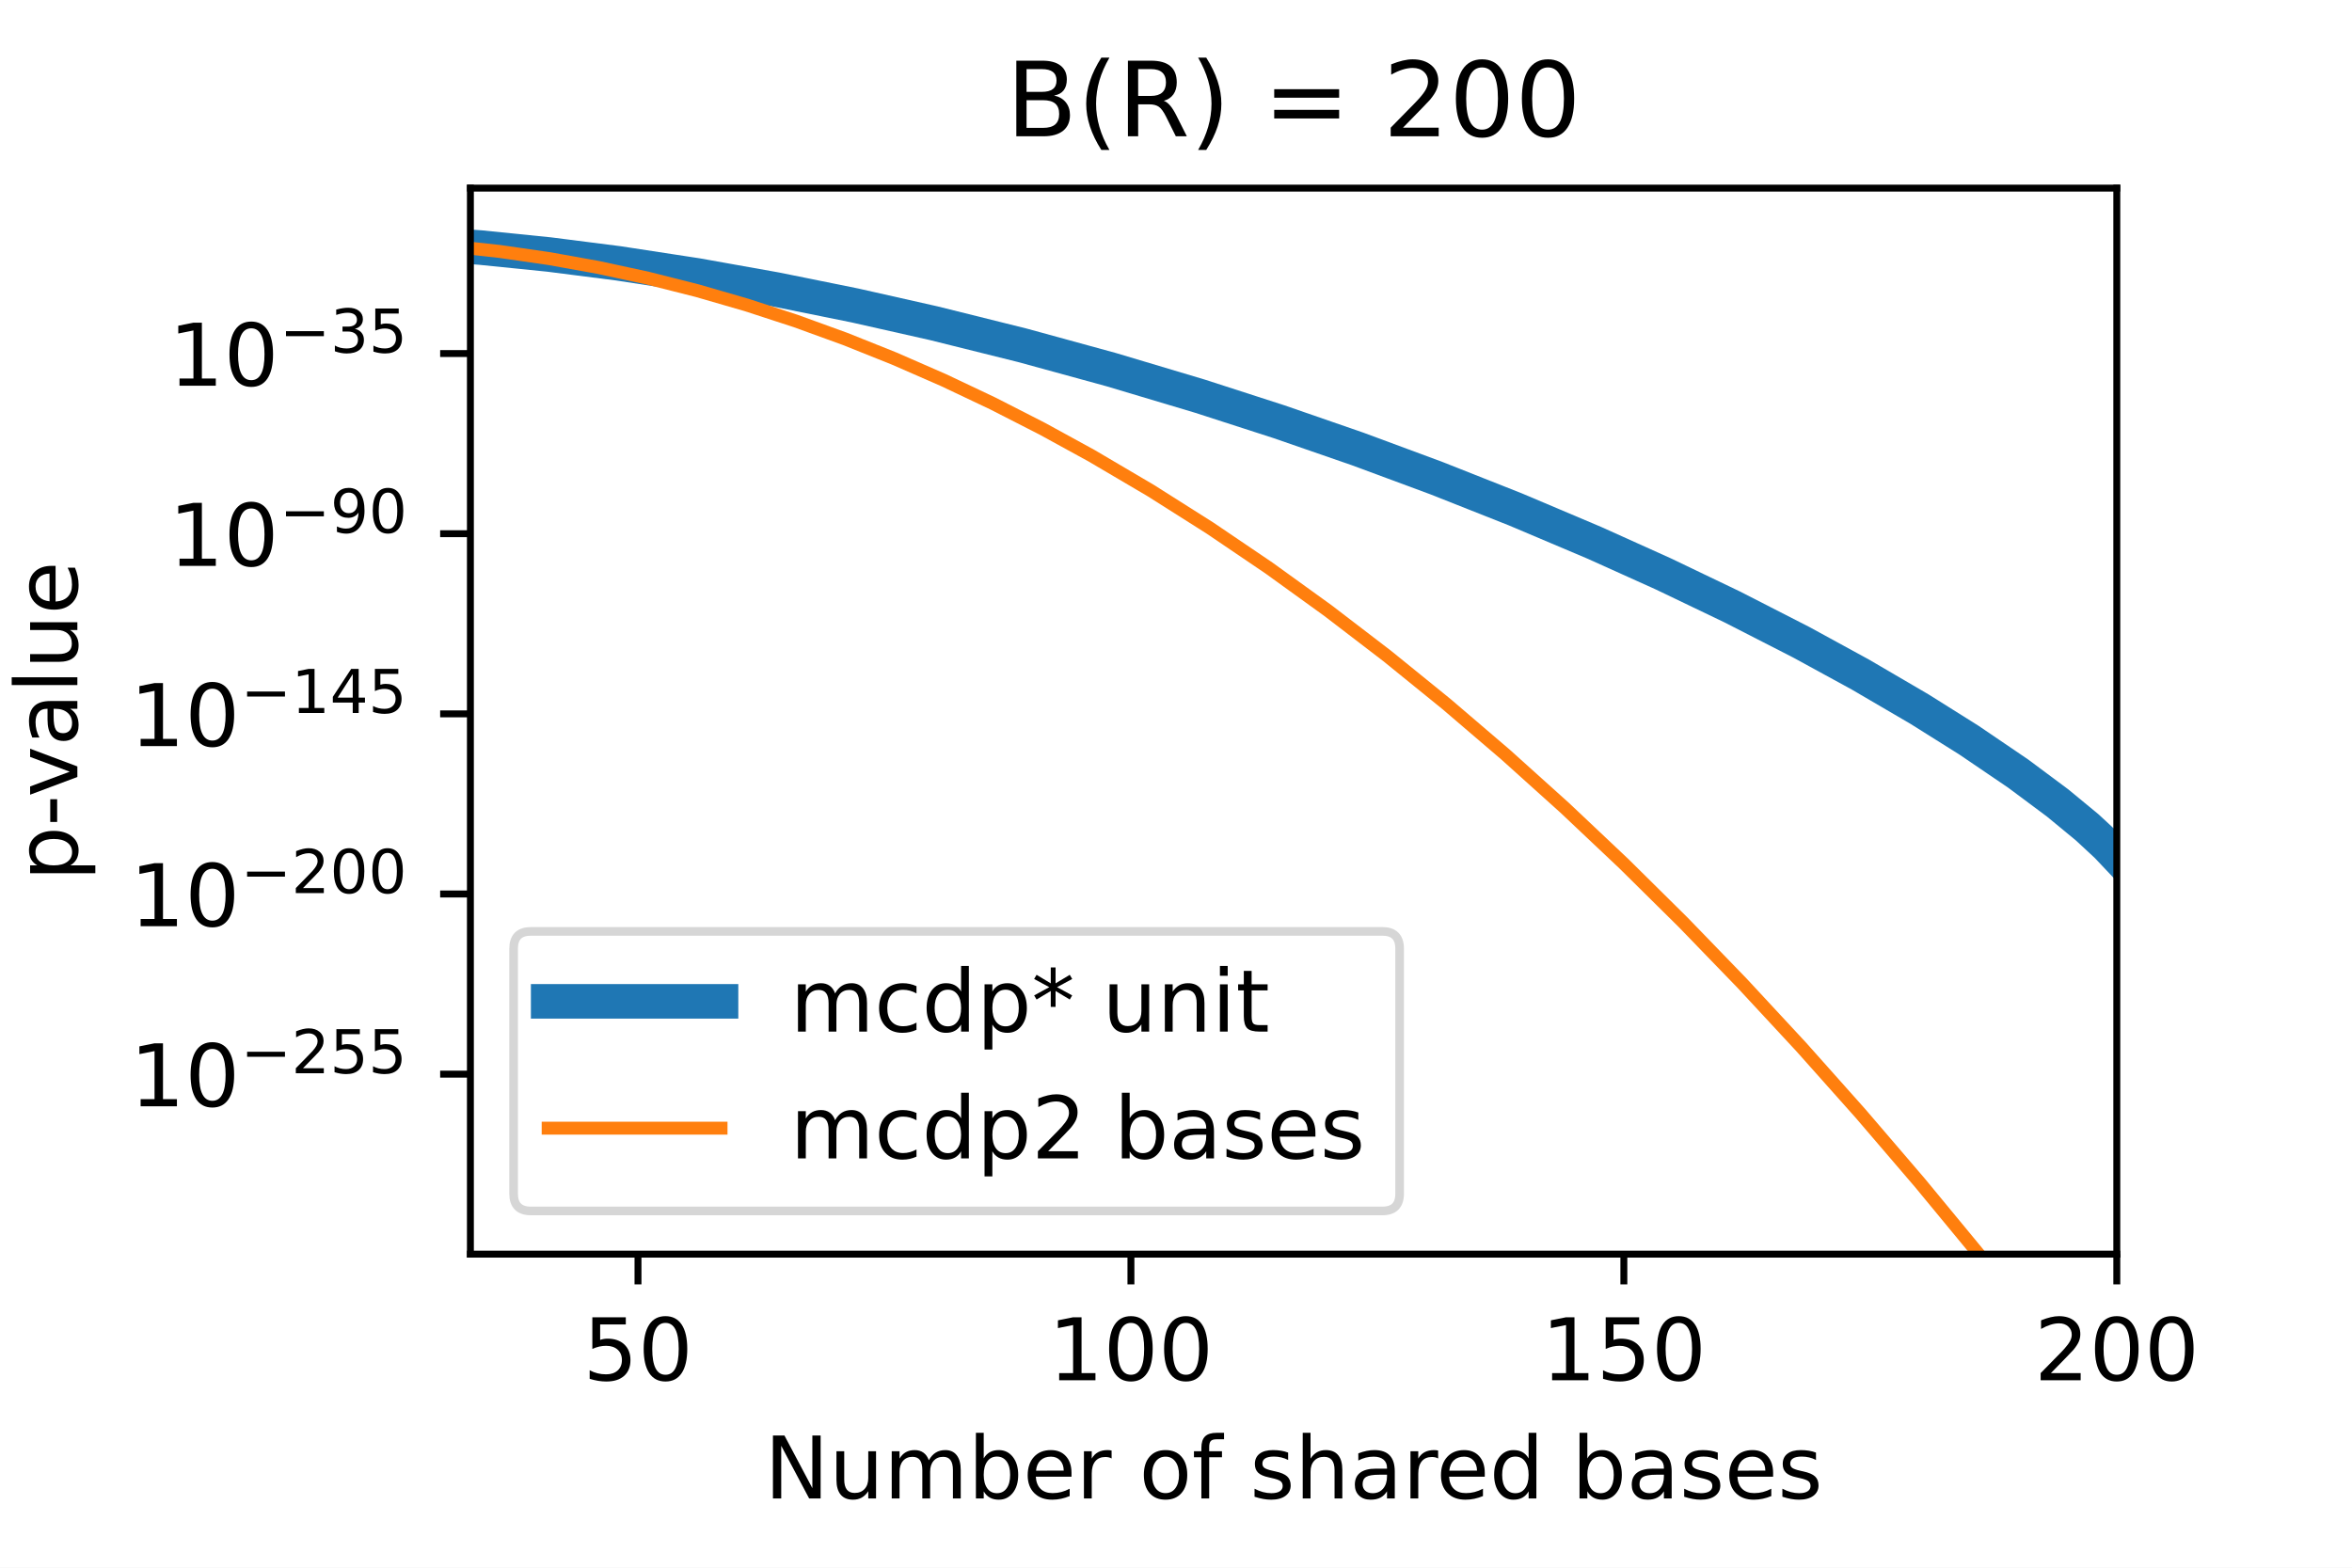
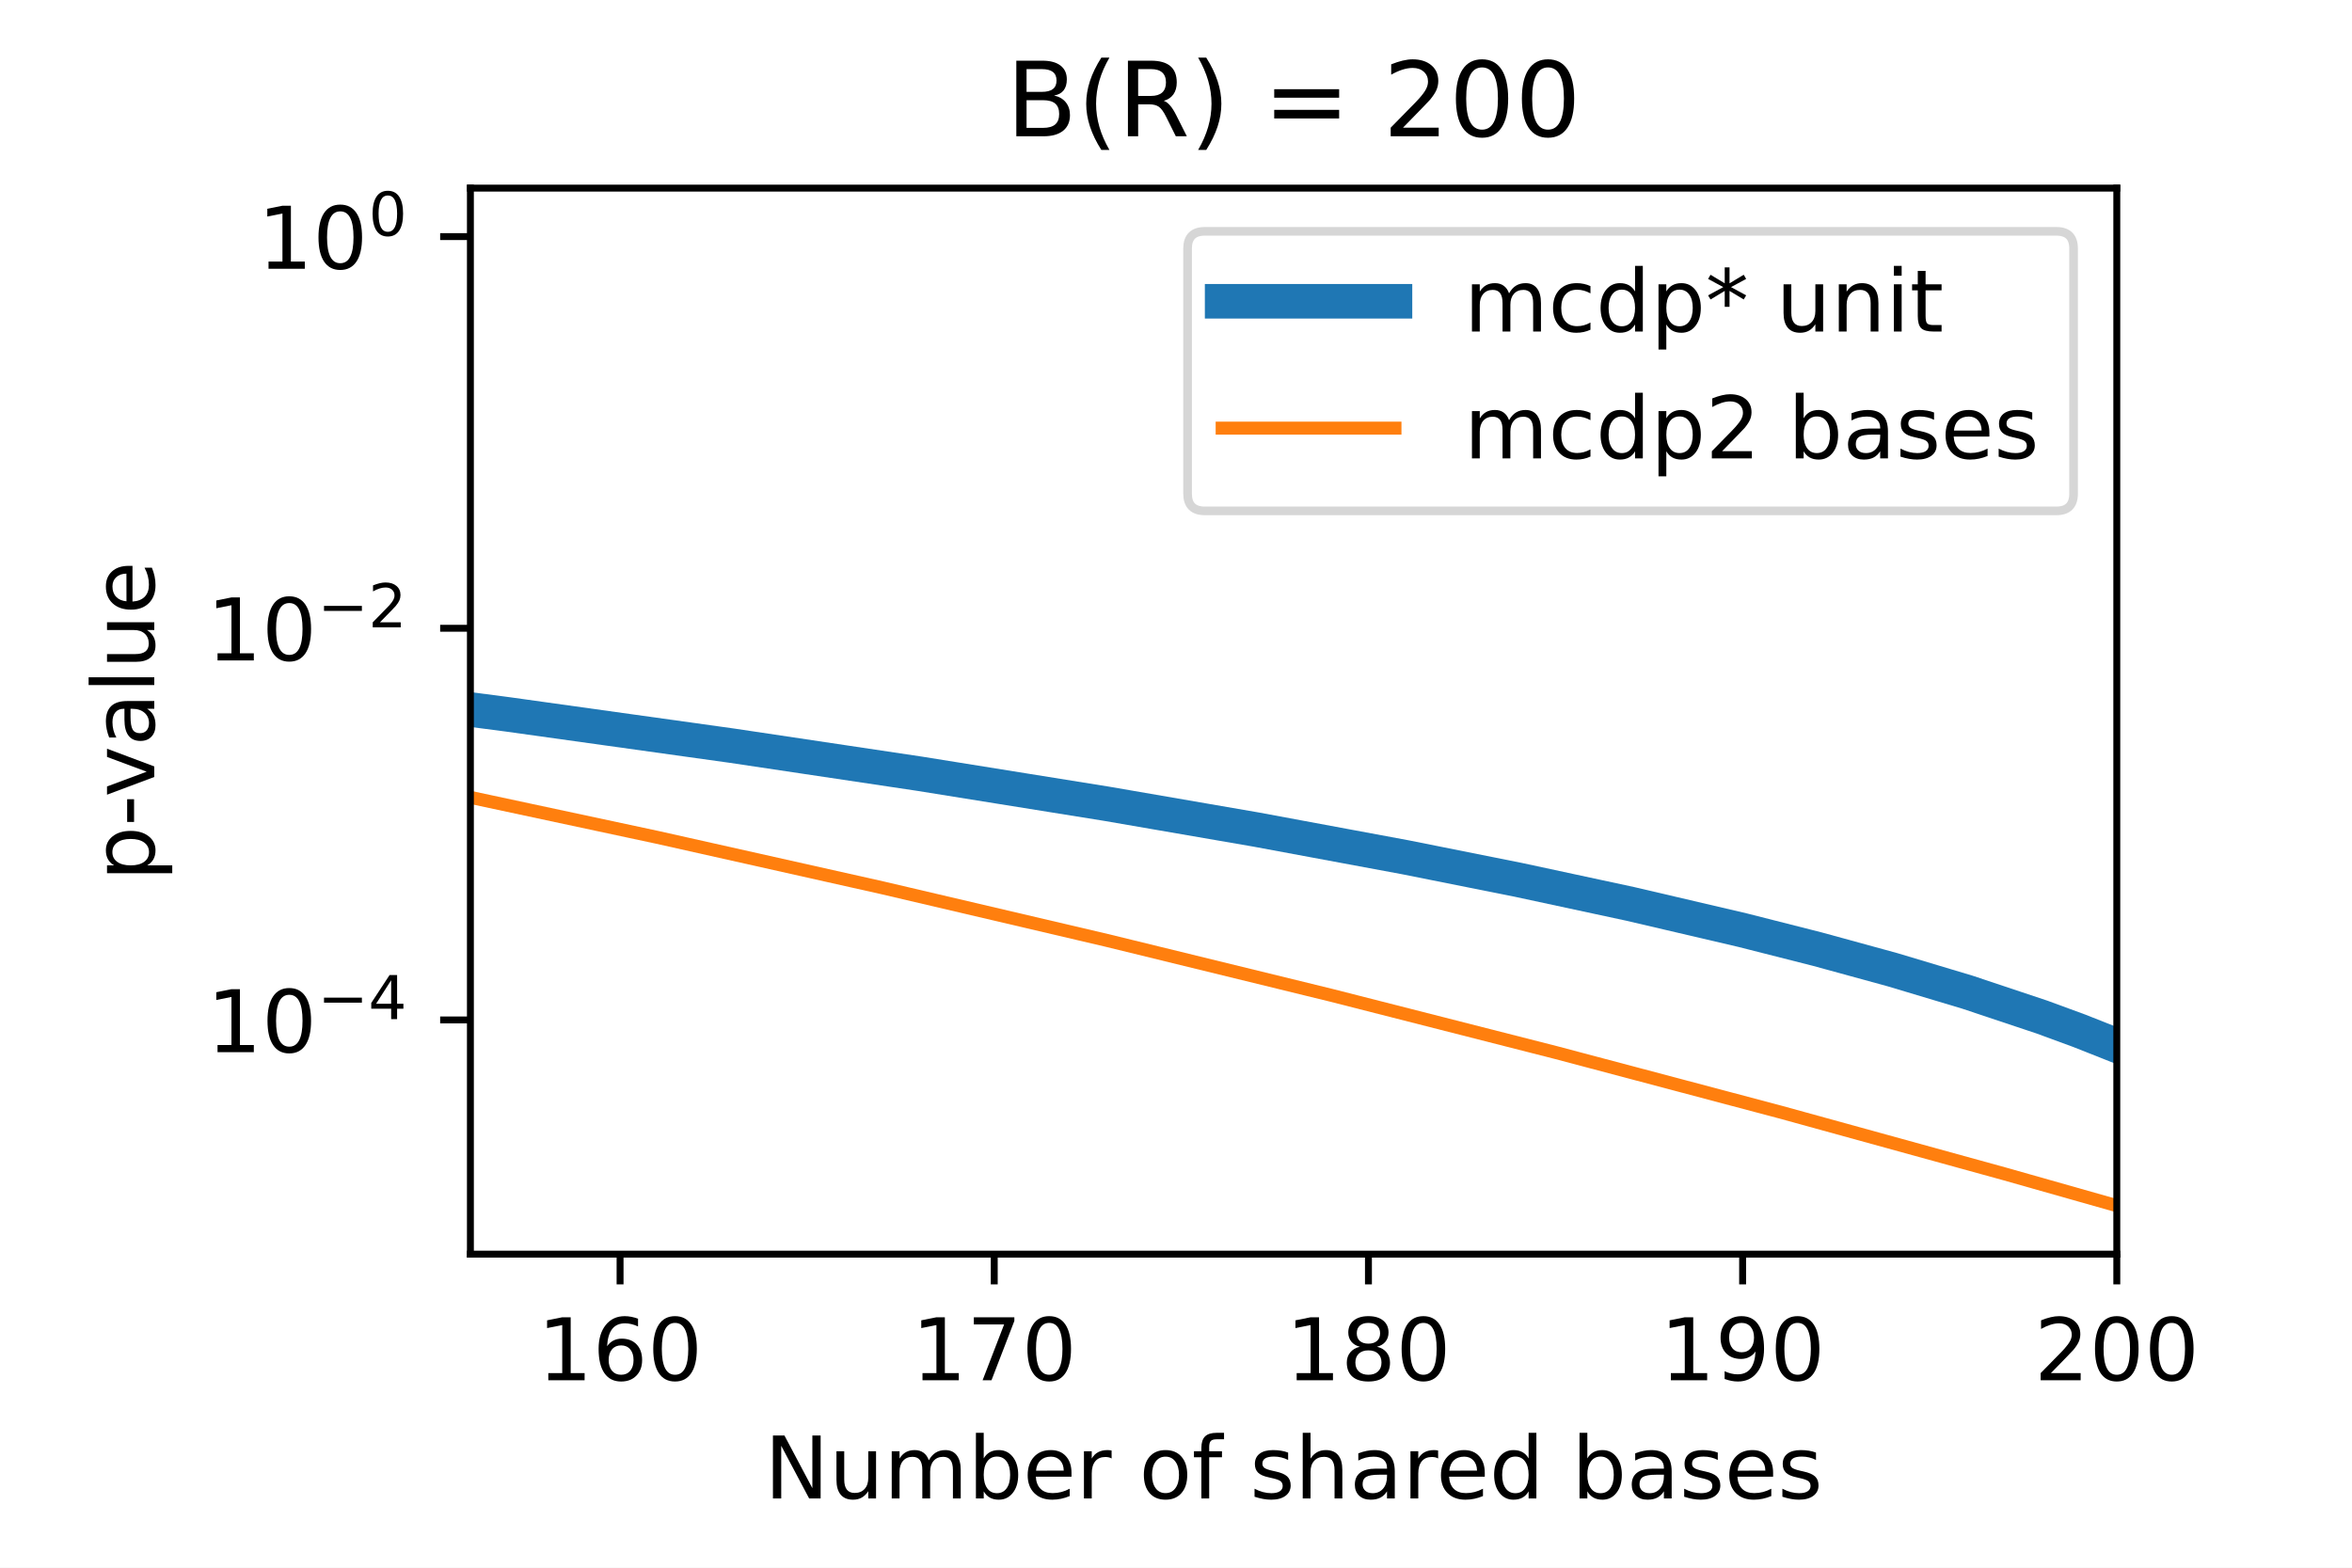
<svg xmlns="http://www.w3.org/2000/svg" xmlns:xlink="http://www.w3.org/1999/xlink" width="272.16pt" height="181.44pt" viewBox="0 0 272.16 181.44" version="1.1">
  <defs>
    <style type="text/css">*{stroke-linejoin: round; stroke-linecap: butt}</style>
  </defs>
  <g id="figure_1">
    <g id="patch_1">
      <path d="M 0 181.44  L 272.16 181.44  L 272.16 0  L 0 0  z " style="fill: #ffffff" />
    </g>
    <g id="axes_1">
      <g id="patch_2">
        <path d="M 54.432 145.152  L 244.944 145.152  L 244.944 21.773  L 54.432 21.773  z " style="fill: #ffffff" />
      </g>
      <g id="matplotlib.axis_1">
        <g id="xtick_1">
          <g id="line2d_1">
            <defs>
-               <path id="m2c89d4568d" d="M 0 0  L 0 3.5  " style="stroke: #000000; stroke-width: 0.8" />
-             </defs>
-             <g>
-               <use xlink:href="#m2c89d4568d" x="73.825" y="145.152" style="stroke: #000000; stroke-width: 0.8" />
+               <path id="m93f1167fb1" d="M 0 0  L 0 3.5  " style="stroke: #000000; stroke-width: 0.8" />
+             </defs>
+             <g>
+               <use xlink:href="#m93f1167fb1" x="71.751" y="145.152" style="stroke: #000000; stroke-width: 0.8" />
            </g>
          </g>
          <g id="text_1">
-             <g transform="translate(67.46294 159.7504)scale(0.1 -0.1)">
-               <defs>
-                 <path id="DejaVuSans-35" d="M 691 4666  L 3169 4666  L 3169 4134  L 1269 4134  L 1269 2991  Q 1406 3038 1543 3061  Q 1681 3084 1819 3084  Q 2600 3084 3056 2656  Q 3513 2228 3513 1497  Q 3513 744 3044 326  Q 2575 -91 1722 -91  Q 1428 -91 1123 -41  Q 819 9 494 109  L 494 744  Q 775 591 1075 516  Q 1375 441 1709 441  Q 2250 441 2565 725  Q 2881 1009 2881 1497  Q 2881 1984 2565 2268  Q 2250 2553 1709 2553  Q 1456 2553 1204 2497  Q 953 2441 691 2322  L 691 4666  z " transform="scale(0.015625)" />
+             <g transform="translate(62.20752 159.7504)scale(0.1 -0.1)">
+               <defs>
+                 <path id="DejaVuSans-31" d="M 794 531  L 1825 531  L 1825 4091  L 703 3866  L 703 4441  L 1819 4666  L 2450 4666  L 2450 531  L 3481 531  L 3481 0  L 794 0  L 794 531  z " transform="scale(0.015625)" />
+                 <path id="DejaVuSans-36" d="M 2113 2584  Q 1688 2584 1439 2293  Q 1191 2003 1191 1497  Q 1191 994 1439 701  Q 1688 409 2113 409  Q 2538 409 2786 701  Q 3034 994 3034 1497  Q 3034 2003 2786 2293  Q 2538 2584 2113 2584  z M 3366 4563  L 3366 3988  Q 3128 4100 2886 4159  Q 2644 4219 2406 4219  Q 1781 4219 1451 3797  Q 1122 3375 1075 2522  Q 1259 2794 1537 2939  Q 1816 3084 2150 3084  Q 2853 3084 3261 2657  Q 3669 2231 3669 1497  Q 3669 778 3244 343  Q 2819 -91 2113 -91  Q 1303 -91 875 529  Q 447 1150 447 2328  Q 447 3434 972 4092  Q 1497 4750 2381 4750  Q 2619 4750 2861 4703  Q 3103 4656 3366 4563  z " transform="scale(0.015625)" />
                <path id="DejaVuSans-30" d="M 2034 4250  Q 1547 4250 1301 3770  Q 1056 3291 1056 2328  Q 1056 1369 1301 889  Q 1547 409 2034 409  Q 2525 409 2770 889  Q 3016 1369 3016 2328  Q 3016 3291 2770 3770  Q 2525 4250 2034 4250  z M 2034 4750  Q 2819 4750 3233 4129  Q 3647 3509 3647 2328  Q 3647 1150 3233 529  Q 2819 -91 2034 -91  Q 1250 -91 836 529  Q 422 1150 422 2328  Q 422 3509 836 4129  Q 1250 4750 2034 4750  z " transform="scale(0.015625)" />
              </defs>
-               <use xlink:href="#DejaVuSans-35" />
-               <use xlink:href="#DejaVuSans-30" x="63.623" />
+               <use xlink:href="#DejaVuSans-31" />
+               <use xlink:href="#DejaVuSans-36" x="63.623" />
+               <use xlink:href="#DejaVuSans-30" x="127.246" />
            </g>
          </g>
        </g>
        <g id="xtick_2">
          <g id="line2d_2">
            <g>
-               <use xlink:href="#m2c89d4568d" x="130.865" y="145.152" style="stroke: #000000; stroke-width: 0.8" />
+               <use xlink:href="#m93f1167fb1" x="115.049" y="145.152" style="stroke: #000000; stroke-width: 0.8" />
            </g>
          </g>
          <g id="text_2">
-             <g transform="translate(121.3212 159.7504)scale(0.1 -0.1)">
-               <defs>
-                 <path id="DejaVuSans-31" d="M 794 531  L 1825 531  L 1825 4091  L 703 3866  L 703 4441  L 1819 4666  L 2450 4666  L 2450 531  L 3481 531  L 3481 0  L 794 0  L 794 531  z " transform="scale(0.015625)" />
+             <g transform="translate(105.5057 159.7504)scale(0.1 -0.1)">
+               <defs>
+                 <path id="DejaVuSans-37" d="M 525 4666  L 3525 4666  L 3525 4397  L 1831 0  L 1172 0  L 2766 4134  L 525 4134  L 525 4666  z " transform="scale(0.015625)" />
              </defs>
              <use xlink:href="#DejaVuSans-31" />
-               <use xlink:href="#DejaVuSans-30" x="63.623" />
+               <use xlink:href="#DejaVuSans-37" x="63.623" />
              <use xlink:href="#DejaVuSans-30" x="127.246" />
            </g>
          </g>
        </g>
        <g id="xtick_3">
          <g id="line2d_3">
            <g>
-               <use xlink:href="#m2c89d4568d" x="187.904" y="145.152" style="stroke: #000000; stroke-width: 0.8" />
+               <use xlink:href="#m93f1167fb1" x="158.348" y="145.152" style="stroke: #000000; stroke-width: 0.8" />
            </g>
          </g>
          <g id="text_3">
-             <g transform="translate(178.3607 159.7504)scale(0.1 -0.1)">
+             <g transform="translate(148.8039 159.7504)scale(0.1 -0.1)">
+               <defs>
+                 <path id="DejaVuSans-38" d="M 2034 2216  Q 1584 2216 1326 1975  Q 1069 1734 1069 1313  Q 1069 891 1326 650  Q 1584 409 2034 409  Q 2484 409 2743 651  Q 3003 894 3003 1313  Q 3003 1734 2745 1975  Q 2488 2216 2034 2216  z M 1403 2484  Q 997 2584 770 2862  Q 544 3141 544 3541  Q 544 4100 942 4425  Q 1341 4750 2034 4750  Q 2731 4750 3128 4425  Q 3525 4100 3525 3541  Q 3525 3141 3298 2862  Q 3072 2584 2669 2484  Q 3125 2378 3379 2068  Q 3634 1759 3634 1313  Q 3634 634 3220 271  Q 2806 -91 2034 -91  Q 1263 -91 848 271  Q 434 634 434 1313  Q 434 1759 690 2068  Q 947 2378 1403 2484  z M 1172 3481  Q 1172 3119 1398 2916  Q 1625 2713 2034 2713  Q 2441 2713 2670 2916  Q 2900 3119 2900 3481  Q 2900 3844 2670 4047  Q 2441 4250 2034 4250  Q 1625 4250 1398 4047  Q 1172 3844 1172 3481  z " transform="scale(0.015625)" />
+               </defs>
              <use xlink:href="#DejaVuSans-31" />
-               <use xlink:href="#DejaVuSans-35" x="63.623" />
+               <use xlink:href="#DejaVuSans-38" x="63.623" />
              <use xlink:href="#DejaVuSans-30" x="127.246" />
            </g>
          </g>
        </g>
        <g id="xtick_4">
          <g id="line2d_4">
            <g>
-               <use xlink:href="#m2c89d4568d" x="244.944" y="145.152" style="stroke: #000000; stroke-width: 0.8" />
+               <use xlink:href="#m93f1167fb1" x="201.646" y="145.152" style="stroke: #000000; stroke-width: 0.8" />
            </g>
          </g>
          <g id="text_4">
+             <g transform="translate(192.1021 159.7504)scale(0.1 -0.1)">
+               <defs>
+                 <path id="DejaVuSans-39" d="M 703 97  L 703 672  Q 941 559 1184 500  Q 1428 441 1663 441  Q 2288 441 2617 861  Q 2947 1281 2994 2138  Q 2813 1869 2534 1725  Q 2256 1581 1919 1581  Q 1219 1581 811 2004  Q 403 2428 403 3163  Q 403 3881 828 4315  Q 1253 4750 1959 4750  Q 2769 4750 3195 4129  Q 3622 3509 3622 2328  Q 3622 1225 3098 567  Q 2575 -91 1691 -91  Q 1453 -91 1209 -44  Q 966 3 703 97  z M 1959 2075  Q 2384 2075 2632 2365  Q 2881 2656 2881 3163  Q 2881 3666 2632 3958  Q 2384 4250 1959 4250  Q 1534 4250 1286 3958  Q 1038 3666 1038 3163  Q 1038 2656 1286 2365  Q 1534 2075 1959 2075  z " transform="scale(0.015625)" />
+               </defs>
+               <use xlink:href="#DejaVuSans-31" />
+               <use xlink:href="#DejaVuSans-39" x="63.623" />
+               <use xlink:href="#DejaVuSans-30" x="127.246" />
+             </g>
+           </g>
+         </g>
+         <g id="xtick_5">
+           <g id="line2d_5">
+             <g>
+               <use xlink:href="#m93f1167fb1" x="244.944" y="145.152" style="stroke: #000000; stroke-width: 0.8" />
+             </g>
+           </g>
+           <g id="text_5">
            <g transform="translate(235.4002 159.7504)scale(0.1 -0.1)">
              <defs>
                <path id="DejaVuSans-32" d="M 1228 531  L 3431 531  L 3431 0  L 469 0  L 469 531  Q 828 903 1448 1529  Q 2069 2156 2228 2338  Q 2531 2678 2651 2914  Q 2772 3150 2772 3378  Q 2772 3750 2511 3984  Q 2250 4219 1831 4219  Q 1534 4219 1204 4116  Q 875 4013 500 3803  L 500 4441  Q 881 4594 1212 4672  Q 1544 4750 1819 4750  Q 2544 4750 2975 4387  Q 3406 4025 3406 3419  Q 3406 3131 3298 2873  Q 3191 2616 2906 2266  Q 2828 2175 2409 1742  Q 1991 1309 1228 531  z " transform="scale(0.015625)" />
              </defs>
              <use xlink:href="#DejaVuSans-32" />
              <use xlink:href="#DejaVuSans-30" x="63.623" />
              <use xlink:href="#DejaVuSans-30" x="127.246" />
            </g>
          </g>
        </g>
-         <g id="text_5">
+         <g id="text_6">
          <g transform="translate(88.45987 173.4286)scale(0.1 -0.1)">
            <defs>
              <path id="DejaVuSans-4e" d="M 628 4666  L 1478 4666  L 3547 763  L 3547 4666  L 4159 4666  L 4159 0  L 3309 0  L 1241 3903  L 1241 0  L 628 0  L 628 4666  z " transform="scale(0.015625)" />
              <path id="DejaVuSans-75" d="M 544 1381  L 544 3500  L 1119 3500  L 1119 1403  Q 1119 906 1312 657  Q 1506 409 1894 409  Q 2359 409 2629 706  Q 2900 1003 2900 1516  L 2900 3500  L 3475 3500  L 3475 0  L 2900 0  L 2900 538  Q 2691 219 2414 64  Q 2138 -91 1772 -91  Q 1169 -91 856 284  Q 544 659 544 1381  z M 1991 3584  L 1991 3584  z " transform="scale(0.015625)" />
              <path id="DejaVuSans-6d" d="M 3328 2828  Q 3544 3216 3844 3400  Q 4144 3584 4550 3584  Q 5097 3584 5394 3201  Q 5691 2819 5691 2113  L 5691 0  L 5113 0  L 5113 2094  Q 5113 2597 4934 2840  Q 4756 3084 4391 3084  Q 3944 3084 3684 2787  Q 3425 2491 3425 1978  L 3425 0  L 2847 0  L 2847 2094  Q 2847 2600 2669 2842  Q 2491 3084 2119 3084  Q 1678 3084 1418 2786  Q 1159 2488 1159 1978  L 1159 0  L 581 0  L 581 3500  L 1159 3500  L 1159 2956  Q 1356 3278 1631 3431  Q 1906 3584 2284 3584  Q 2666 3584 2933 3390  Q 3200 3197 3328 2828  z " transform="scale(0.015625)" />
              <path id="DejaVuSans-62" d="M 3116 1747  Q 3116 2381 2855 2742  Q 2594 3103 2138 3103  Q 1681 3103 1420 2742  Q 1159 2381 1159 1747  Q 1159 1113 1420 752  Q 1681 391 2138 391  Q 2594 391 2855 752  Q 3116 1113 3116 1747  z M 1159 2969  Q 1341 3281 1617 3432  Q 1894 3584 2278 3584  Q 2916 3584 3314 3078  Q 3713 2572 3713 1747  Q 3713 922 3314 415  Q 2916 -91 2278 -91  Q 1894 -91 1617 61  Q 1341 213 1159 525  L 1159 0  L 581 0  L 581 4863  L 1159 4863  L 1159 2969  z " transform="scale(0.015625)" />
              <path id="DejaVuSans-65" d="M 3597 1894  L 3597 1613  L 953 1613  Q 991 1019 1311 708  Q 1631 397 2203 397  Q 2534 397 2845 478  Q 3156 559 3463 722  L 3463 178  Q 3153 47 2828 -22  Q 2503 -91 2169 -91  Q 1331 -91 842 396  Q 353 884 353 1716  Q 353 2575 817 3079  Q 1281 3584 2069 3584  Q 2775 3584 3186 3129  Q 3597 2675 3597 1894  z M 3022 2063  Q 3016 2534 2758 2815  Q 2500 3097 2075 3097  Q 1594 3097 1305 2825  Q 1016 2553 972 2059  L 3022 2063  z " transform="scale(0.015625)" />
              <path id="DejaVuSans-72" d="M 2631 2963  Q 2534 3019 2420 3045  Q 2306 3072 2169 3072  Q 1681 3072 1420 2755  Q 1159 2438 1159 1844  L 1159 0  L 581 0  L 581 3500  L 1159 3500  L 1159 2956  Q 1341 3275 1631 3429  Q 1922 3584 2338 3584  Q 2397 3584 2469 3576  Q 2541 3569 2628 3553  L 2631 2963  z " transform="scale(0.015625)" />
              <path id="DejaVuSans-20" transform="scale(0.015625)" />
              <path id="DejaVuSans-6f" d="M 1959 3097  Q 1497 3097 1228 2736  Q 959 2375 959 1747  Q 959 1119 1226 758  Q 1494 397 1959 397  Q 2419 397 2687 759  Q 2956 1122 2956 1747  Q 2956 2369 2687 2733  Q 2419 3097 1959 3097  z M 1959 3584  Q 2709 3584 3137 3096  Q 3566 2609 3566 1747  Q 3566 888 3137 398  Q 2709 -91 1959 -91  Q 1206 -91 779 398  Q 353 888 353 1747  Q 353 2609 779 3096  Q 1206 3584 1959 3584  z " transform="scale(0.015625)" />
              <path id="DejaVuSans-66" d="M 2375 4863  L 2375 4384  L 1825 4384  Q 1516 4384 1395 4259  Q 1275 4134 1275 3809  L 1275 3500  L 2222 3500  L 2222 3053  L 1275 3053  L 1275 0  L 697 0  L 697 3053  L 147 3053  L 147 3500  L 697 3500  L 697 3744  Q 697 4328 969 4595  Q 1241 4863 1831 4863  L 2375 4863  z " transform="scale(0.015625)" />
              <path id="DejaVuSans-73" d="M 2834 3397  L 2834 2853  Q 2591 2978 2328 3040  Q 2066 3103 1784 3103  Q 1356 3103 1142 2972  Q 928 2841 928 2578  Q 928 2378 1081 2264  Q 1234 2150 1697 2047  L 1894 2003  Q 2506 1872 2764 1633  Q 3022 1394 3022 966  Q 3022 478 2636 193  Q 2250 -91 1575 -91  Q 1294 -91 989 -36  Q 684 19 347 128  L 347 722  Q 666 556 975 473  Q 1284 391 1588 391  Q 1994 391 2212 530  Q 2431 669 2431 922  Q 2431 1156 2273 1281  Q 2116 1406 1581 1522  L 1381 1569  Q 847 1681 609 1914  Q 372 2147 372 2553  Q 372 3047 722 3315  Q 1072 3584 1716 3584  Q 2034 3584 2315 3537  Q 2597 3491 2834 3397  z " transform="scale(0.015625)" />
              <path id="DejaVuSans-68" d="M 3513 2113  L 3513 0  L 2938 0  L 2938 2094  Q 2938 2591 2744 2837  Q 2550 3084 2163 3084  Q 1697 3084 1428 2787  Q 1159 2491 1159 1978  L 1159 0  L 581 0  L 581 4863  L 1159 4863  L 1159 2956  Q 1366 3272 1645 3428  Q 1925 3584 2291 3584  Q 2894 3584 3203 3211  Q 3513 2838 3513 2113  z " transform="scale(0.015625)" />
              <path id="DejaVuSans-61" d="M 2194 1759  Q 1497 1759 1228 1600  Q 959 1441 959 1056  Q 959 750 1161 570  Q 1363 391 1709 391  Q 2188 391 2477 730  Q 2766 1069 2766 1631  L 2766 1759  L 2194 1759  z M 3341 1997  L 3341 0  L 2766 0  L 2766 531  Q 2569 213 2275 61  Q 1981 -91 1556 -91  Q 1019 -91 701 211  Q 384 513 384 1019  Q 384 1609 779 1909  Q 1175 2209 1959 2209  L 2766 2209  L 2766 2266  Q 2766 2663 2505 2880  Q 2244 3097 1772 3097  Q 1472 3097 1187 3025  Q 903 2953 641 2809  L 641 3341  Q 956 3463 1253 3523  Q 1550 3584 1831 3584  Q 2591 3584 2966 3190  Q 3341 2797 3341 1997  z " transform="scale(0.015625)" />
              <path id="DejaVuSans-64" d="M 2906 2969  L 2906 4863  L 3481 4863  L 3481 0  L 2906 0  L 2906 525  Q 2725 213 2448 61  Q 2172 -91 1784 -91  Q 1150 -91 751 415  Q 353 922 353 1747  Q 353 2572 751 3078  Q 1150 3584 1784 3584  Q 2172 3584 2448 3432  Q 2725 3281 2906 2969  z M 947 1747  Q 947 1113 1208 752  Q 1469 391 1925 391  Q 2381 391 2643 752  Q 2906 1113 2906 1747  Q 2906 2381 2643 2742  Q 2381 3103 1925 3103  Q 1469 3103 1208 2742  Q 947 2381 947 1747  z " transform="scale(0.015625)" />
            </defs>
            <use xlink:href="#DejaVuSans-4e" />
            <use xlink:href="#DejaVuSans-75" x="74.805" />
            <use xlink:href="#DejaVuSans-6d" x="138.184" />
            <use xlink:href="#DejaVuSans-62" x="235.596" />
            <use xlink:href="#DejaVuSans-65" x="299.072" />
            <use xlink:href="#DejaVuSans-72" x="360.596" />
            <use xlink:href="#DejaVuSans-20" x="401.709" />
            <use xlink:href="#DejaVuSans-6f" x="433.496" />
            <use xlink:href="#DejaVuSans-66" x="494.678" />
            <use xlink:href="#DejaVuSans-20" x="529.883" />
            <use xlink:href="#DejaVuSans-73" x="561.67" />
            <use xlink:href="#DejaVuSans-68" x="613.77" />
            <use xlink:href="#DejaVuSans-61" x="677.148" />
            <use xlink:href="#DejaVuSans-72" x="738.428" />
            <use xlink:href="#DejaVuSans-65" x="777.291" />
            <use xlink:href="#DejaVuSans-64" x="838.814" />
            <use xlink:href="#DejaVuSans-20" x="902.291" />
            <use xlink:href="#DejaVuSans-62" x="934.078" />
            <use xlink:href="#DejaVuSans-61" x="997.555" />
            <use xlink:href="#DejaVuSans-73" x="1058.834" />
            <use xlink:href="#DejaVuSans-65" x="1110.934" />
            <use xlink:href="#DejaVuSans-73" x="1172.457" />
          </g>
        </g>
      </g>
      <g id="matplotlib.axis_2">
        <g id="ytick_1">
-           <g id="line2d_5">
-             <defs>
-               <path id="mf372dbb879" d="M 0 0  L -3.5 0  " style="stroke: #000000; stroke-width: 0.8" />
-             </defs>
-             <g>
-               <use xlink:href="#mf372dbb879" x="54.432" y="124.319" style="stroke: #000000; stroke-width: 0.8" />
-             </g>
-           </g>
-           <g id="text_6">
-             <g transform="translate(15.032 128.1187)scale(0.1 -0.1)">
+           <g id="line2d_6">
+             <defs>
+               <path id="meaa887d647" d="M 0 0  L -3.5 0  " style="stroke: #000000; stroke-width: 0.8" />
+             </defs>
+             <g>
+               <use xlink:href="#meaa887d647" x="54.432" y="118.047" style="stroke: #000000; stroke-width: 0.8" />
+             </g>
+           </g>
+           <g id="text_7">
+             <g transform="translate(23.932 121.846)scale(0.1 -0.1)">
              <defs>
                <path id="DejaVuSans-2212" d="M 678 2272  L 4684 2272  L 4684 1741  L 678 1741  L 678 2272  z " transform="scale(0.015625)" />
-               </defs>
+                 <path id="DejaVuSans-34" d="M 2419 4116  L 825 1625  L 2419 1625  L 2419 4116  z M 2253 4666  L 3047 4666  L 3047 1625  L 3713 1625  L 3713 1100  L 3047 1100  L 3047 0  L 2419 0  L 2419 1100  L 313 1100  L 313 1709  L 2253 4666  z " transform="scale(0.015625)" />
+               </defs>
+               <use xlink:href="#DejaVuSans-31" transform="translate(0 0.684375)" />
+               <use xlink:href="#DejaVuSans-30" transform="translate(63.62305 0.684375)" />
+               <use xlink:href="#DejaVuSans-2212" transform="translate(128.2031 38.96563)scale(0.7)" />
+               <use xlink:href="#DejaVuSans-34" transform="translate(186.8555 38.96563)scale(0.7)" />
+             </g>
+           </g>
+         </g>
+         <g id="ytick_2">
+           <g id="line2d_7">
+             <g>
+               <use xlink:href="#meaa887d647" x="54.432" y="72.714" style="stroke: #000000; stroke-width: 0.8" />
+             </g>
+           </g>
+           <g id="text_8">
+             <g transform="translate(23.932 76.51308)scale(0.1 -0.1)">
              <use xlink:href="#DejaVuSans-31" transform="translate(0 0.765625)" />
              <use xlink:href="#DejaVuSans-30" transform="translate(63.62305 0.765625)" />
              <use xlink:href="#DejaVuSans-2212" transform="translate(128.2031 39.04688)scale(0.7)" />
              <use xlink:href="#DejaVuSans-32" transform="translate(186.8555 39.04688)scale(0.7)" />
-               <use xlink:href="#DejaVuSans-35" transform="translate(231.3916 39.04688)scale(0.7)" />
-               <use xlink:href="#DejaVuSans-35" transform="translate(275.9277 39.04688)scale(0.7)" />
-             </g>
-           </g>
-         </g>
-         <g id="ytick_2">
-           <g id="line2d_6">
-             <g>
-               <use xlink:href="#mf372dbb879" x="54.432" y="103.469" style="stroke: #000000; stroke-width: 0.8" />
-             </g>
-           </g>
-           <g id="text_7">
-             <g transform="translate(15.032 107.268)scale(0.1 -0.1)">
+             </g>
+           </g>
+         </g>
+         <g id="ytick_3">
+           <g id="line2d_8">
+             <g>
+               <use xlink:href="#meaa887d647" x="54.432" y="27.381" style="stroke: #000000; stroke-width: 0.8" />
+             </g>
+           </g>
+           <g id="text_9">
+             <g transform="translate(29.832 31.18016)scale(0.1 -0.1)">
              <use xlink:href="#DejaVuSans-31" transform="translate(0 0.765625)" />
              <use xlink:href="#DejaVuSans-30" transform="translate(63.62305 0.765625)" />
-               <use xlink:href="#DejaVuSans-2212" transform="translate(128.2031 39.04688)scale(0.7)" />
-               <use xlink:href="#DejaVuSans-32" transform="translate(186.8555 39.04688)scale(0.7)" />
-               <use xlink:href="#DejaVuSans-30" transform="translate(231.3916 39.04688)scale(0.7)" />
-               <use xlink:href="#DejaVuSans-30" transform="translate(275.9277 39.04688)scale(0.7)" />
-             </g>
-           </g>
-         </g>
-         <g id="ytick_3">
-           <g id="line2d_7">
-             <g>
-               <use xlink:href="#mf372dbb879" x="54.432" y="82.618" style="stroke: #000000; stroke-width: 0.8" />
-             </g>
-           </g>
-           <g id="text_8">
-             <g transform="translate(15.032 86.41727)scale(0.1 -0.1)">
-               <defs>
-                 <path id="DejaVuSans-34" d="M 2419 4116  L 825 1625  L 2419 1625  L 2419 4116  z M 2253 4666  L 3047 4666  L 3047 1625  L 3713 1625  L 3713 1100  L 3047 1100  L 3047 0  L 2419 0  L 2419 1100  L 313 1100  L 313 1709  L 2253 4666  z " transform="scale(0.015625)" />
-               </defs>
-               <use xlink:href="#DejaVuSans-31" transform="translate(0 0.684375)" />
-               <use xlink:href="#DejaVuSans-30" transform="translate(63.62305 0.684375)" />
-               <use xlink:href="#DejaVuSans-2212" transform="translate(128.2031 38.96563)scale(0.7)" />
-               <use xlink:href="#DejaVuSans-31" transform="translate(186.8555 38.96563)scale(0.7)" />
-               <use xlink:href="#DejaVuSans-34" transform="translate(231.3916 38.96563)scale(0.7)" />
-               <use xlink:href="#DejaVuSans-35" transform="translate(275.9277 38.96563)scale(0.7)" />
-             </g>
-           </g>
-         </g>
-         <g id="ytick_4">
-           <g id="line2d_8">
-             <g>
-               <use xlink:href="#mf372dbb879" x="54.432" y="61.767" style="stroke: #000000; stroke-width: 0.8" />
-             </g>
-           </g>
-           <g id="text_9">
-             <g transform="translate(19.532 65.56656)scale(0.1 -0.1)">
-               <defs>
-                 <path id="DejaVuSans-39" d="M 703 97  L 703 672  Q 941 559 1184 500  Q 1428 441 1663 441  Q 2288 441 2617 861  Q 2947 1281 2994 2138  Q 2813 1869 2534 1725  Q 2256 1581 1919 1581  Q 1219 1581 811 2004  Q 403 2428 403 3163  Q 403 3881 828 4315  Q 1253 4750 1959 4750  Q 2769 4750 3195 4129  Q 3622 3509 3622 2328  Q 3622 1225 3098 567  Q 2575 -91 1691 -91  Q 1453 -91 1209 -44  Q 966 3 703 97  z M 1959 2075  Q 2384 2075 2632 2365  Q 2881 2656 2881 3163  Q 2881 3666 2632 3958  Q 2384 4250 1959 4250  Q 1534 4250 1286 3958  Q 1038 3666 1038 3163  Q 1038 2656 1286 2365  Q 1534 2075 1959 2075  z " transform="scale(0.015625)" />
-               </defs>
-               <use xlink:href="#DejaVuSans-31" transform="translate(0 0.765625)" />
-               <use xlink:href="#DejaVuSans-30" transform="translate(63.62305 0.765625)" />
-               <use xlink:href="#DejaVuSans-2212" transform="translate(128.2031 39.04688)scale(0.7)" />
-               <use xlink:href="#DejaVuSans-39" transform="translate(186.8555 39.04688)scale(0.7)" />
-               <use xlink:href="#DejaVuSans-30" transform="translate(231.3916 39.04688)scale(0.7)" />
-             </g>
-           </g>
-         </g>
-         <g id="ytick_5">
-           <g id="line2d_9">
-             <g>
-               <use xlink:href="#mf372dbb879" x="54.432" y="40.917" style="stroke: #000000; stroke-width: 0.8" />
-             </g>
-           </g>
-           <g id="text_10">
-             <g transform="translate(19.532 44.71585)scale(0.1 -0.1)">
-               <defs>
-                 <path id="DejaVuSans-33" d="M 2597 2516  Q 3050 2419 3304 2112  Q 3559 1806 3559 1356  Q 3559 666 3084 287  Q 2609 -91 1734 -91  Q 1441 -91 1130 -33  Q 819 25 488 141  L 488 750  Q 750 597 1062 519  Q 1375 441 1716 441  Q 2309 441 2620 675  Q 2931 909 2931 1356  Q 2931 1769 2642 2001  Q 2353 2234 1838 2234  L 1294 2234  L 1294 2753  L 1863 2753  Q 2328 2753 2575 2939  Q 2822 3125 2822 3475  Q 2822 3834 2567 4026  Q 2313 4219 1838 4219  Q 1578 4219 1281 4162  Q 984 4106 628 3988  L 628 4550  Q 988 4650 1302 4700  Q 1616 4750 1894 4750  Q 2613 4750 3031 4423  Q 3450 4097 3450 3541  Q 3450 3153 3228 2886  Q 3006 2619 2597 2516  z " transform="scale(0.015625)" />
-               </defs>
-               <use xlink:href="#DejaVuSans-31" transform="translate(0 0.765625)" />
-               <use xlink:href="#DejaVuSans-30" transform="translate(63.62305 0.765625)" />
-               <use xlink:href="#DejaVuSans-2212" transform="translate(128.2031 39.04688)scale(0.7)" />
-               <use xlink:href="#DejaVuSans-33" transform="translate(186.8555 39.04688)scale(0.7)" />
-               <use xlink:href="#DejaVuSans-35" transform="translate(231.3916 39.04688)scale(0.7)" />
-             </g>
-           </g>
-         </g>
-         <g id="text_11">
-           <g transform="translate(8.952313 101.9671)rotate(-90)scale(0.1 -0.1)">
+               <use xlink:href="#DejaVuSans-30" transform="translate(128.2031 39.04688)scale(0.7)" />
+             </g>
+           </g>
+         </g>
+         <g id="text_10">
+           <g transform="translate(17.85231 101.9671)rotate(-90)scale(0.1 -0.1)">
            <defs>
              <path id="DejaVuSans-70" d="M 1159 525  L 1159 -1331  L 581 -1331  L 581 3500  L 1159 3500  L 1159 2969  Q 1341 3281 1617 3432  Q 1894 3584 2278 3584  Q 2916 3584 3314 3078  Q 3713 2572 3713 1747  Q 3713 922 3314 415  Q 2916 -91 2278 -91  Q 1894 -91 1617 61  Q 1341 213 1159 525  z M 3116 1747  Q 3116 2381 2855 2742  Q 2594 3103 2138 3103  Q 1681 3103 1420 2742  Q 1159 2381 1159 1747  Q 1159 1113 1420 752  Q 1681 391 2138 391  Q 2594 391 2855 752  Q 3116 1113 3116 1747  z " transform="scale(0.015625)" />
              <path id="DejaVuSans-2d" d="M 313 2009  L 1997 2009  L 1997 1497  L 313 1497  L 313 2009  z " transform="scale(0.015625)" />
              <path id="DejaVuSans-76" d="M 191 3500  L 800 3500  L 1894 563  L 2988 3500  L 3597 3500  L 2284 0  L 1503 0  L 191 3500  z " transform="scale(0.015625)" />
              <path id="DejaVuSans-6c" d="M 603 4863  L 1178 4863  L 1178 0  L 603 0  L 603 4863  z " transform="scale(0.015625)" />
            </defs>
            <use xlink:href="#DejaVuSans-70" />
            <use xlink:href="#DejaVuSans-2d" x="63.477" />
            <use xlink:href="#DejaVuSans-76" x="96.936" />
            <use xlink:href="#DejaVuSans-61" x="156.115" />
            <use xlink:href="#DejaVuSans-6c" x="217.395" />
            <use xlink:href="#DejaVuSans-75" x="245.178" />
            <use xlink:href="#DejaVuSans-65" x="308.557" />
          </g>
        </g>
      </g>
+       <g id="line2d_9">
+         <path d="M -1 71.663  L 19.793 74.722  L 28.453 76.077  L 32.783 79.29  L 58.762 82.682  L 84.741 86.309  L 106.39 89.547  L 128.039 93.023  L 145.358 96.012  L 162.677 99.229  L 175.667 101.825  L 188.656 104.617  L 201.646 107.655  L 210.305 109.853  L 218.965 112.226  L 227.625 114.822  L 236.284 117.714  L 240.614 119.305  L 244.944 121.02  L 244.944 121.02  " clip-path="url(#p4291e6cb22)" style="fill: none; stroke: #1f77b4; stroke-width: 4; stroke-linecap: square" />
+       </g>
      <g id="line2d_10">
-         <path d="M 16.786 27.648  L 39.602 27.752  L 47.587 28.075  L 55.573 28.65  L 63.558 29.459  L 71.544 30.478  L 80.67 31.876  L 89.797 33.506  L 98.923 35.353  L 108.049 37.41  L 118.316 39.968  L 128.583 42.782  L 138.85 45.853  L 147.977 48.802  L 157.103 51.962  L 166.229 55.344  L 175.356 58.957  L 184.482 62.82  L 192.468 66.421  L 200.453 70.251  L 208.439 74.338  L 215.283 78.078  L 222.128 82.08  L 227.832 85.662  L 233.536 89.537  L 238.099 92.936  L 241.522 95.759  L 243.803 97.876  L 244.944 99.084  L 244.944 99.084  " clip-path="url(#pf8e47fe334)" style="fill: none; stroke: #1f77b4; stroke-width: 4; stroke-linecap: square" />
-       </g>
-       <g id="line2d_11">
-         <path d="M 16.786 27.648  L 38.461 27.735  L 45.306 27.986  L 52.15 28.482  L 57.854 29.107  L 63.558 29.931  L 69.262 30.959  L 74.966 32.195  L 80.67 33.638  L 86.374 35.29  L 92.078 37.151  L 97.782 39.223  L 103.486 41.505  L 109.19 43.998  L 114.894 46.701  L 120.598 49.615  L 126.302 52.74  L 133.147 56.77  L 139.991 61.103  L 146.836 65.741  L 153.681 70.683  L 160.526 75.929  L 167.37 81.48  L 174.215 87.336  L 181.06 93.496  L 187.904 99.961  L 194.749 106.731  L 201.594 113.806  L 208.439 121.185  L 215.283 128.869  L 222.128 136.858  L 228.973 145.152  L 229.136 182.44  L 229.136 182.44  " clip-path="url(#pf8e47fe334)" style="fill: none; stroke: #ff7f0e; stroke-width: 1.5; stroke-linecap: square" />
+         <path d="M -1 81.189  L 24.123 86.062  L 50.102 91.358  L 76.081 96.918  L 102.06 102.741  L 128.039 108.83  L 154.018 115.185  L 179.997 121.808  L 205.976 128.7  L 231.955 135.862  L 244.944 139.544  L 244.944 139.544  " clip-path="url(#p4291e6cb22)" style="fill: none; stroke: #ff7f0e; stroke-width: 1.5; stroke-linecap: square" />
      </g>
      <g id="patch_3">
        <path d="M 54.432 145.152  L 54.432 21.773  " style="fill: none; stroke: #000000; stroke-width: 0.8; stroke-linejoin: miter; stroke-linecap: square" />
      </g>
      <g id="patch_4">
        <path d="M 244.944 145.152  L 244.944 21.773  " style="fill: none; stroke: #000000; stroke-width: 0.8; stroke-linejoin: miter; stroke-linecap: square" />
      </g>
      <g id="patch_5">
        <path d="M 54.432 145.152  L 244.944 145.152  " style="fill: none; stroke: #000000; stroke-width: 0.8; stroke-linejoin: miter; stroke-linecap: square" />
      </g>
      <g id="patch_6">
        <path d="M 54.432 21.773  L 244.944 21.773  " style="fill: none; stroke: #000000; stroke-width: 0.8; stroke-linejoin: miter; stroke-linecap: square" />
      </g>
-       <g id="text_12">
+       <g id="text_11">
        <g transform="translate(116.4264 15.7728)scale(0.12 -0.12)">
          <defs>
            <path id="DejaVuSans-42" d="M 1259 2228  L 1259 519  L 2272 519  Q 2781 519 3026 730  Q 3272 941 3272 1375  Q 3272 1813 3026 2020  Q 2781 2228 2272 2228  L 1259 2228  z M 1259 4147  L 1259 2741  L 2194 2741  Q 2656 2741 2882 2914  Q 3109 3088 3109 3444  Q 3109 3797 2882 3972  Q 2656 4147 2194 4147  L 1259 4147  z M 628 4666  L 2241 4666  Q 2963 4666 3353 4366  Q 3744 4066 3744 3513  Q 3744 3084 3544 2831  Q 3344 2578 2956 2516  Q 3422 2416 3680 2098  Q 3938 1781 3938 1306  Q 3938 681 3513 340  Q 3088 0 2303 0  L 628 0  L 628 4666  z " transform="scale(0.015625)" />
            <path id="DejaVuSans-28" d="M 1984 4856  Q 1566 4138 1362 3434  Q 1159 2731 1159 2009  Q 1159 1288 1364 580  Q 1569 -128 1984 -844  L 1484 -844  Q 1016 -109 783 600  Q 550 1309 550 2009  Q 550 2706 781 3412  Q 1013 4119 1484 4856  L 1984 4856  z " transform="scale(0.015625)" />
            <path id="DejaVuSans-52" d="M 2841 2188  Q 3044 2119 3236 1894  Q 3428 1669 3622 1275  L 4263 0  L 3584 0  L 2988 1197  Q 2756 1666 2539 1819  Q 2322 1972 1947 1972  L 1259 1972  L 1259 0  L 628 0  L 628 4666  L 2053 4666  Q 2853 4666 3247 4331  Q 3641 3997 3641 3322  Q 3641 2881 3436 2590  Q 3231 2300 2841 2188  z M 1259 4147  L 1259 2491  L 2053 2491  Q 2509 2491 2742 2702  Q 2975 2913 2975 3322  Q 2975 3731 2742 3939  Q 2509 4147 2053 4147  L 1259 4147  z " transform="scale(0.015625)" />
            <path id="DejaVuSans-29" d="M 513 4856  L 1013 4856  Q 1481 4119 1714 3412  Q 1947 2706 1947 2009  Q 1947 1309 1714 600  Q 1481 -109 1013 -844  L 513 -844  Q 928 -128 1133 580  Q 1338 1288 1338 2009  Q 1338 2731 1133 3434  Q 928 4138 513 4856  z " transform="scale(0.015625)" />
            <path id="DejaVuSans-3d" d="M 678 2906  L 4684 2906  L 4684 2381  L 678 2381  L 678 2906  z M 678 1631  L 4684 1631  L 4684 1100  L 678 1100  L 678 1631  z " transform="scale(0.015625)" />
          </defs>
          <use xlink:href="#DejaVuSans-42" />
          <use xlink:href="#DejaVuSans-28" x="68.604" />
          <use xlink:href="#DejaVuSans-52" x="107.617" />
          <use xlink:href="#DejaVuSans-29" x="177.1" />
          <use xlink:href="#DejaVuSans-20" x="216.113" />
          <use xlink:href="#DejaVuSans-3d" x="247.9" />
          <use xlink:href="#DejaVuSans-20" x="331.689" />
          <use xlink:href="#DejaVuSans-32" x="363.477" />
          <use xlink:href="#DejaVuSans-30" x="427.1" />
          <use xlink:href="#DejaVuSans-30" x="490.723" />
        </g>
      </g>
      <g id="legend_1">
        <g id="patch_7">
-           <path d="M 61.432 140.152  L 159.957 140.152  Q 161.957 140.152 161.957 138.152  L 161.957 109.796  Q 161.957 107.796 159.957 107.796  L 61.432 107.796  Q 59.432 107.796 59.432 109.796  L 59.432 138.152  Q 59.432 140.152 61.432 140.152  z " style="fill: #ffffff; opacity: 0.8; stroke: #cccccc; stroke-linejoin: miter" />
-         </g>
-         <g id="line2d_12">
-           <path d="M 63.432 115.894  L 73.432 115.894  L 83.432 115.894  " style="fill: none; stroke: #1f77b4; stroke-width: 4; stroke-linecap: square" />
-         </g>
-         <g id="text_13">
-           <g transform="translate(91.432 119.3942)scale(0.1 -0.1)">
+           <path d="M 139.419 59.129  L 237.944 59.129  Q 239.944 59.129 239.944 57.129  L 239.944 28.773  Q 239.944 26.773 237.944 26.773  L 139.419 26.773  Q 137.419 26.773 137.419 28.773  L 137.419 57.129  Q 137.419 59.129 139.419 59.129  z " style="fill: #ffffff; opacity: 0.8; stroke: #cccccc; stroke-linejoin: miter" />
+         </g>
+         <g id="line2d_11">
+           <path d="M 141.419 34.871  L 151.419 34.871  L 161.419 34.871  " style="fill: none; stroke: #1f77b4; stroke-width: 4; stroke-linecap: square" />
+         </g>
+         <g id="text_12">
+           <g transform="translate(169.419 38.37124)scale(0.1 -0.1)">
            <defs>
              <path id="DejaVuSans-63" d="M 3122 3366  L 3122 2828  Q 2878 2963 2633 3030  Q 2388 3097 2138 3097  Q 1578 3097 1268 2742  Q 959 2388 959 1747  Q 959 1106 1268 751  Q 1578 397 2138 397  Q 2388 397 2633 464  Q 2878 531 3122 666  L 3122 134  Q 2881 22 2623 -34  Q 2366 -91 2075 -91  Q 1284 -91 818 406  Q 353 903 353 1747  Q 353 2603 823 3093  Q 1294 3584 2113 3584  Q 2378 3584 2631 3529  Q 2884 3475 3122 3366  z " transform="scale(0.015625)" />
              <path id="DejaVuSans-2a" d="M 3009 3897  L 1888 3291  L 3009 2681  L 2828 2375  L 1778 3009  L 1778 1831  L 1422 1831  L 1422 3009  L 372 2375  L 191 2681  L 1313 3291  L 191 3897  L 372 4206  L 1422 3572  L 1422 4750  L 1778 4750  L 1778 3572  L 2828 4206  L 3009 3897  z " transform="scale(0.015625)" />
              <path id="DejaVuSans-6e" d="M 3513 2113  L 3513 0  L 2938 0  L 2938 2094  Q 2938 2591 2744 2837  Q 2550 3084 2163 3084  Q 1697 3084 1428 2787  Q 1159 2491 1159 1978  L 1159 0  L 581 0  L 581 3500  L 1159 3500  L 1159 2956  Q 1366 3272 1645 3428  Q 1925 3584 2291 3584  Q 2894 3584 3203 3211  Q 3513 2838 3513 2113  z " transform="scale(0.015625)" />
              <path id="DejaVuSans-69" d="M 603 3500  L 1178 3500  L 1178 0  L 603 0  L 603 3500  z M 603 4863  L 1178 4863  L 1178 4134  L 603 4134  L 603 4863  z " transform="scale(0.015625)" />
              <path id="DejaVuSans-74" d="M 1172 4494  L 1172 3500  L 2356 3500  L 2356 3053  L 1172 3053  L 1172 1153  Q 1172 725 1289 603  Q 1406 481 1766 481  L 2356 481  L 2356 0  L 1766 0  Q 1100 0 847 248  Q 594 497 594 1153  L 594 3053  L 172 3053  L 172 3500  L 594 3500  L 594 4494  L 1172 4494  z " transform="scale(0.015625)" />
            </defs>
            <use xlink:href="#DejaVuSans-6d" />
            <use xlink:href="#DejaVuSans-63" x="97.412" />
            <use xlink:href="#DejaVuSans-64" x="152.393" />
            <use xlink:href="#DejaVuSans-70" x="215.869" />
            <use xlink:href="#DejaVuSans-2a" x="279.346" />
            <use xlink:href="#DejaVuSans-20" x="329.346" />
            <use xlink:href="#DejaVuSans-75" x="361.133" />
            <use xlink:href="#DejaVuSans-6e" x="424.512" />
            <use xlink:href="#DejaVuSans-69" x="487.891" />
            <use xlink:href="#DejaVuSans-74" x="515.674" />
          </g>
        </g>
-         <g id="line2d_13">
-           <path d="M 63.432 130.572  L 73.432 130.572  L 83.432 130.572  " style="fill: none; stroke: #ff7f0e; stroke-width: 1.5; stroke-linecap: square" />
-         </g>
-         <g id="text_14">
-           <g transform="translate(91.432 134.0723)scale(0.1 -0.1)">
+         <g id="line2d_12">
+           <path d="M 141.419 49.549  L 151.419 49.549  L 161.419 49.549  " style="fill: none; stroke: #ff7f0e; stroke-width: 1.5; stroke-linecap: square" />
+         </g>
+         <g id="text_13">
+           <g transform="translate(169.419 53.04936)scale(0.1 -0.1)">
            <use xlink:href="#DejaVuSans-6d" />
            <use xlink:href="#DejaVuSans-63" x="97.412" />
            <use xlink:href="#DejaVuSans-64" x="152.393" />
            <use xlink:href="#DejaVuSans-70" x="215.869" />
            <use xlink:href="#DejaVuSans-32" x="279.346" />
            <use xlink:href="#DejaVuSans-20" x="342.969" />
            <use xlink:href="#DejaVuSans-62" x="374.756" />
            <use xlink:href="#DejaVuSans-61" x="438.232" />
            <use xlink:href="#DejaVuSans-73" x="499.512" />
            <use xlink:href="#DejaVuSans-65" x="551.611" />
            <use xlink:href="#DejaVuSans-73" x="613.135" />
          </g>
        </g>
      </g>
    </g>
  </g>
  <defs>
-     <clipPath id="pf8e47fe334">
+     <clipPath id="p4291e6cb22">
      <rect x="54.432" y="21.773" width="190.512" height="123.379" />
    </clipPath>
  </defs>
</svg>
